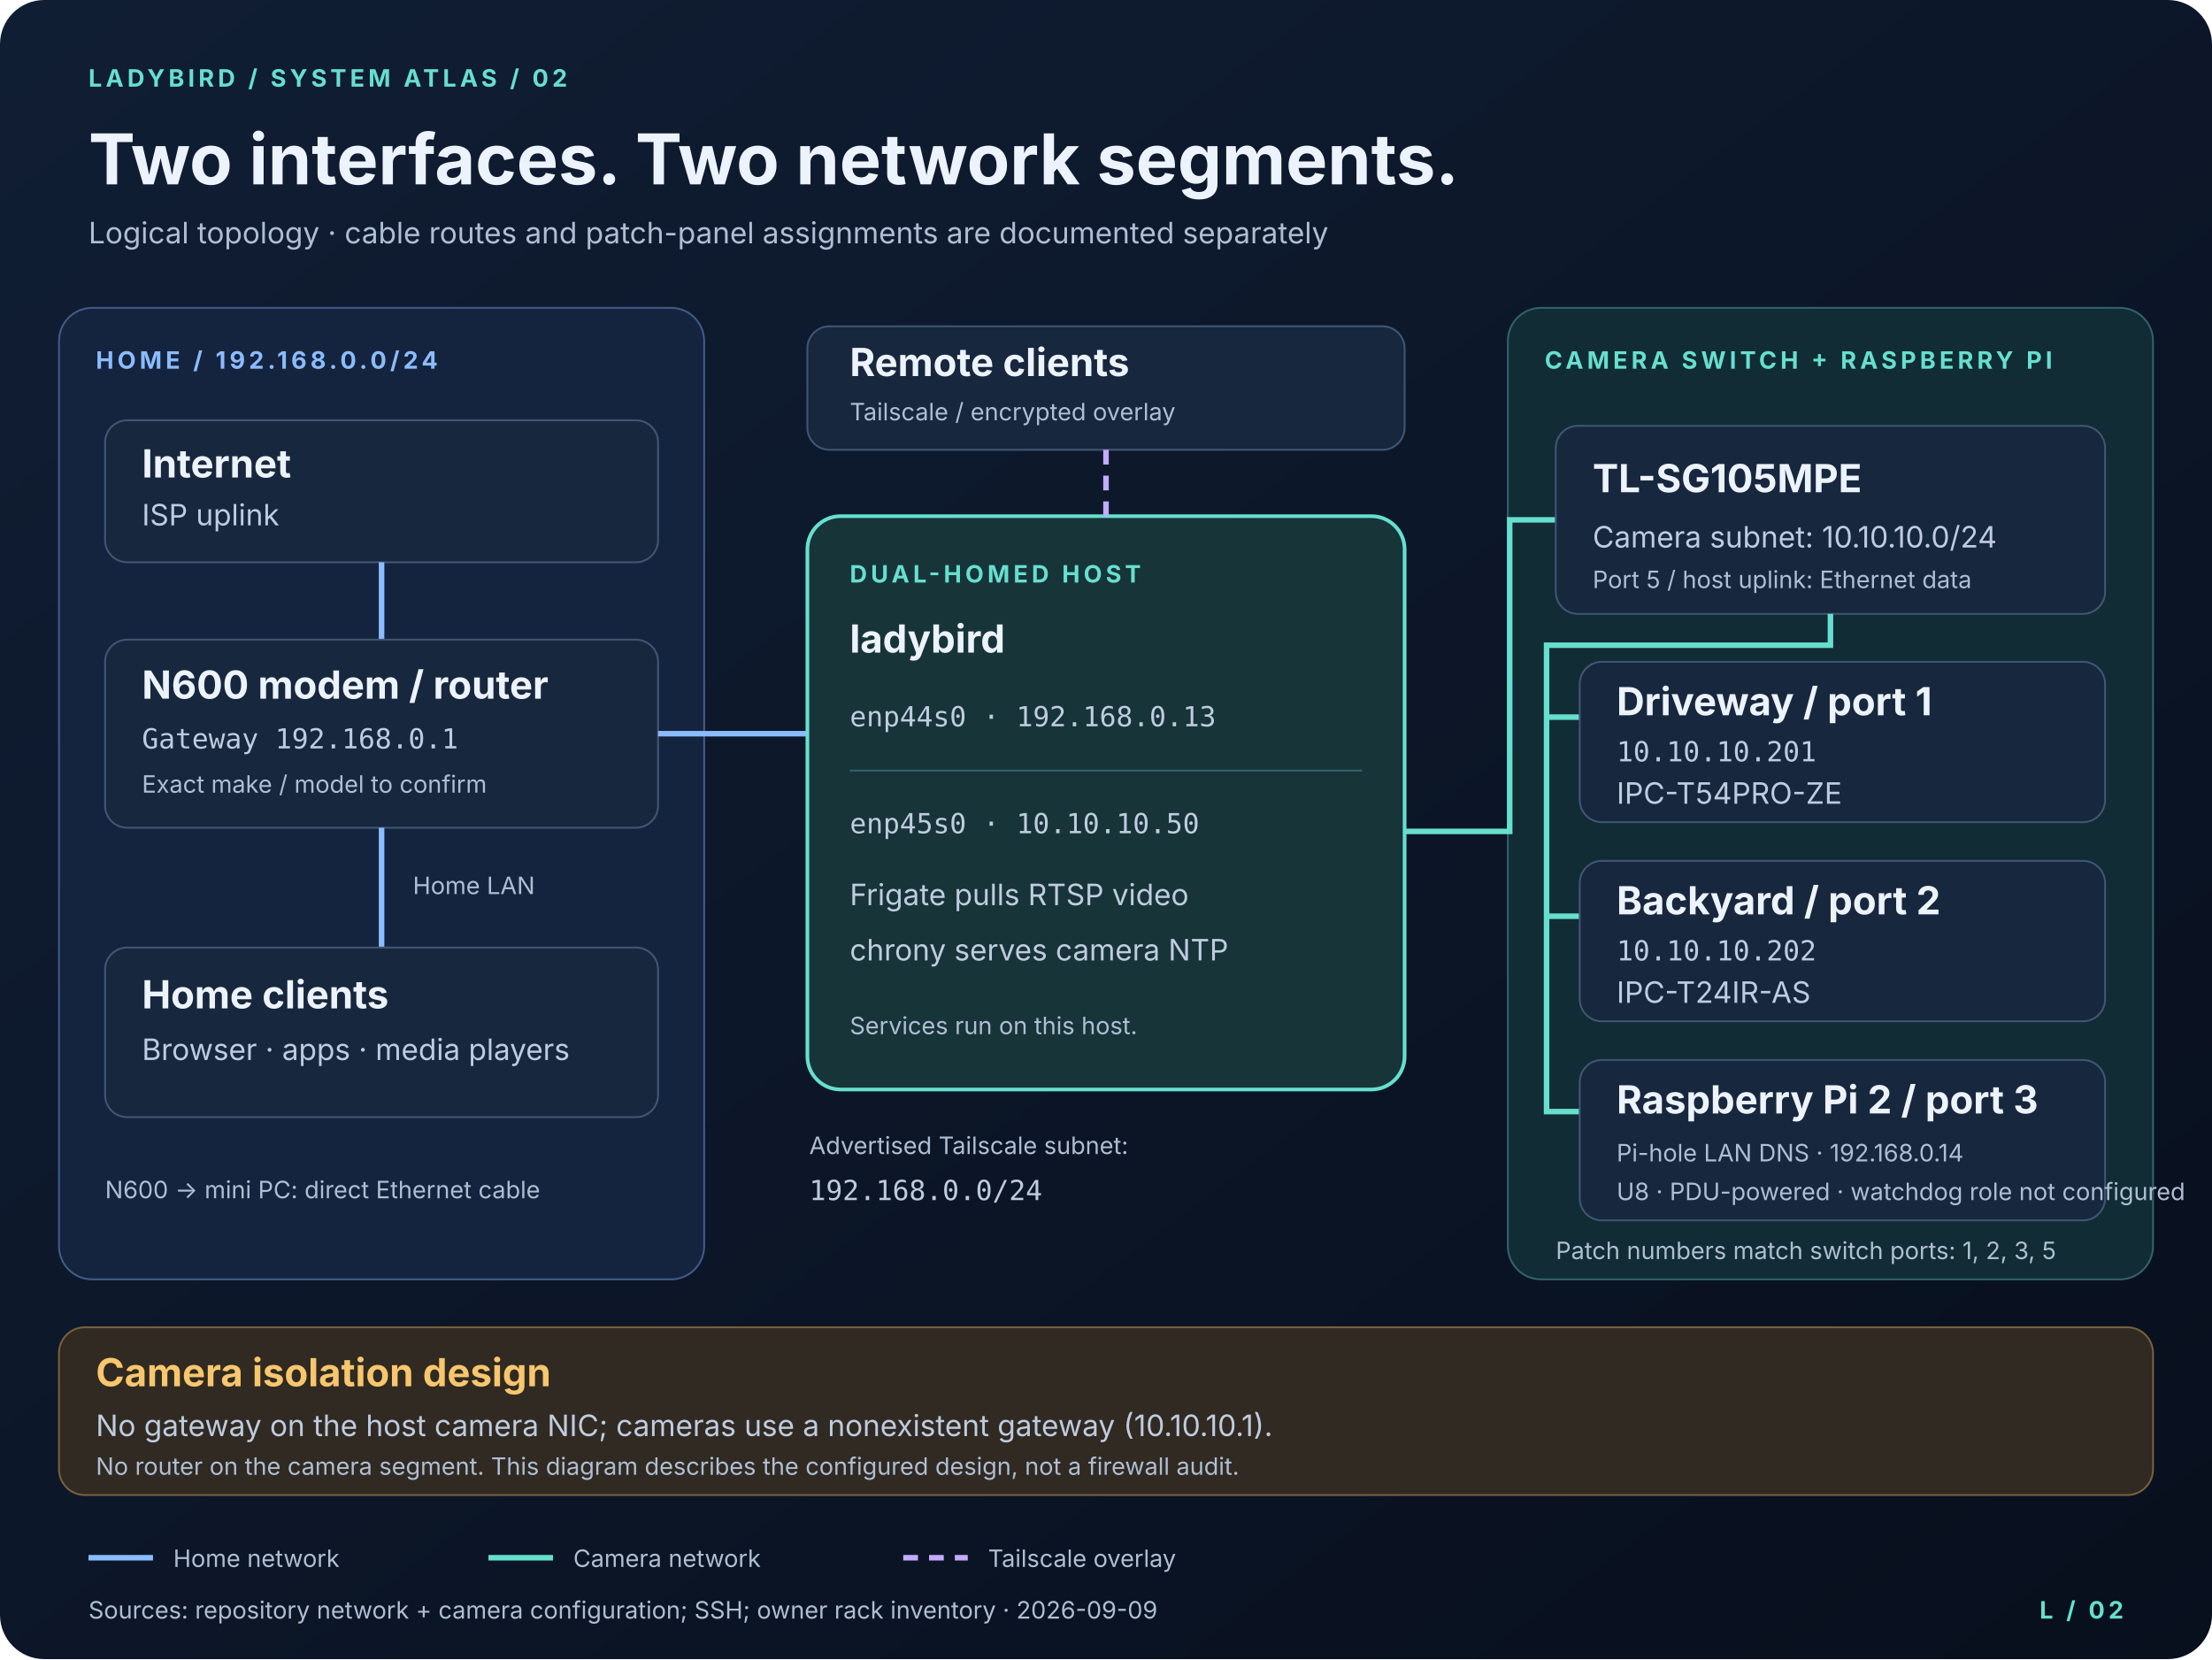
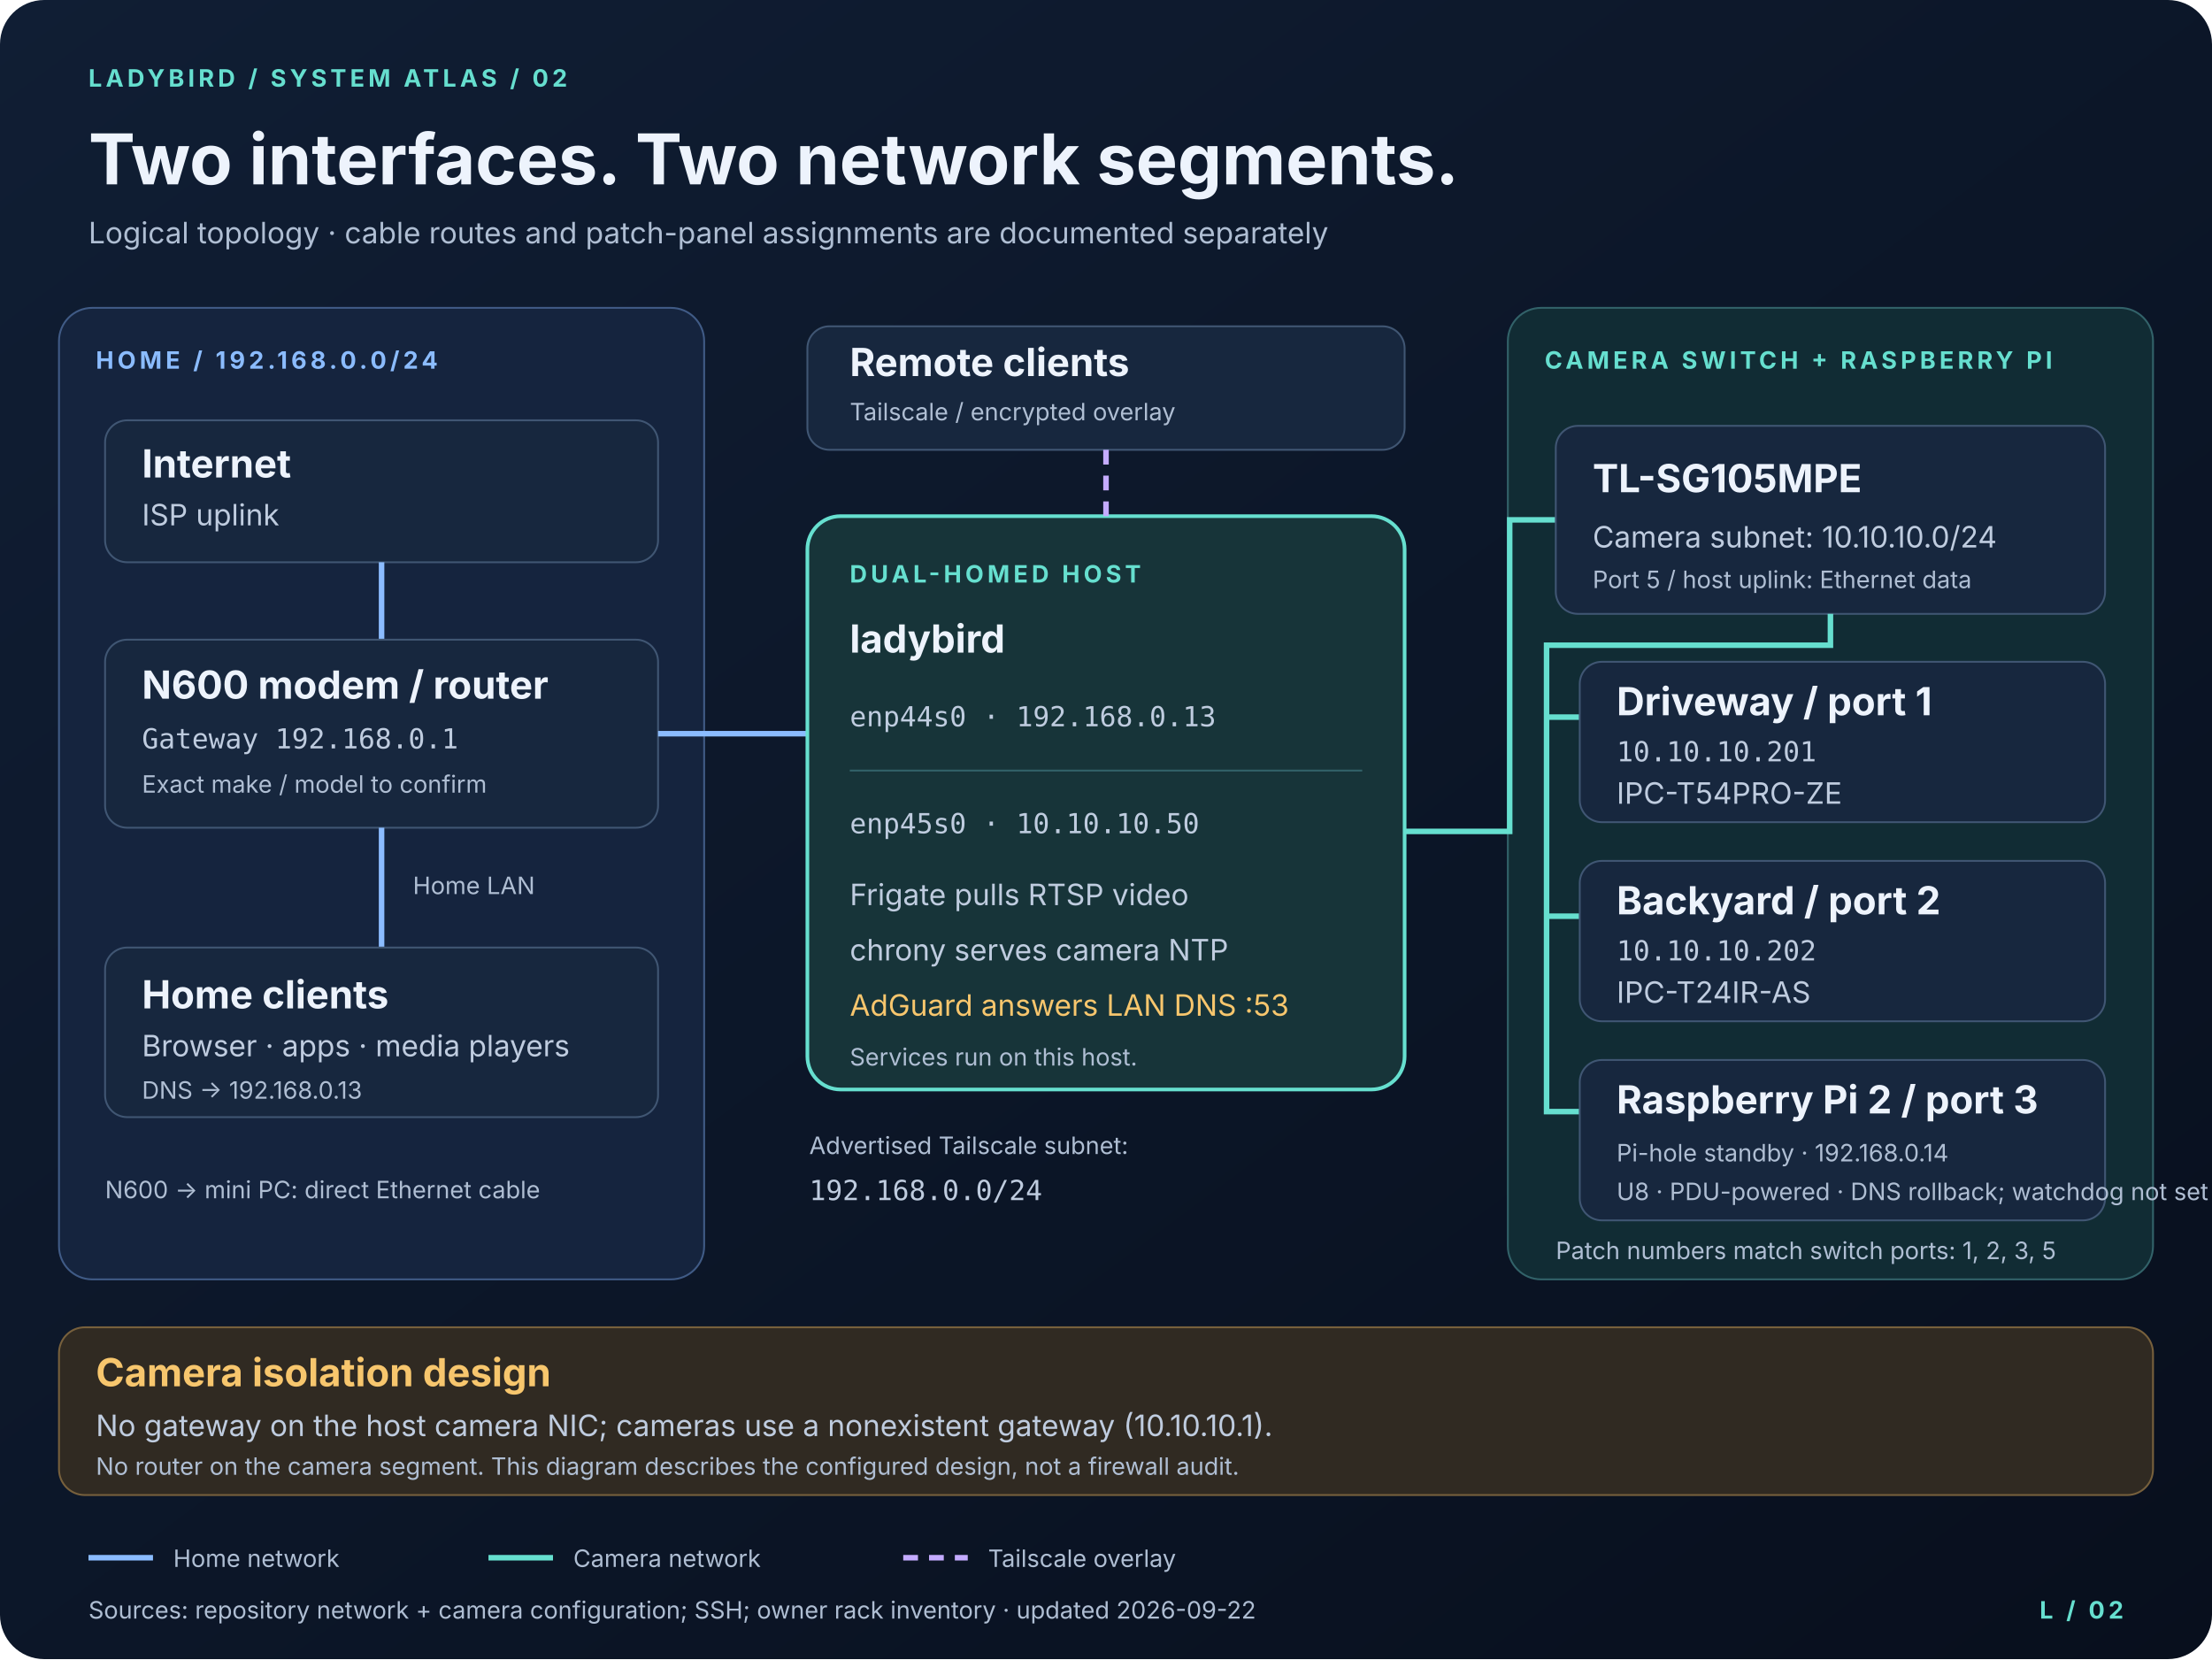
<svg xmlns="http://www.w3.org/2000/svg" width="1200" height="900" viewBox="0 0 1200 900" role="img" aria-labelledby="title desc">
  <defs>
    <linearGradient id="bg" x2="1" y2="1">
      <stop stop-color="#101e34" />
      <stop offset="1" stop-color="#080f1d" />
    </linearGradient>
    <style>text{font-family:Inter,"Segoe UI",Arial,sans-serif;fill:#edf3fc}.eyebrow{font-size:13px;font-weight:700;letter-spacing:2px;fill:#66dfcf}.title{font-size:38px;font-weight:700}.sub{font-size:16px;fill:#afbed3}.label{font-size:21px;font-weight:650}.body{font-size:16px;fill:#bfccdf}.mono{font:15px Consolas,monospace;fill:#bfccdf}.small{font-size:13px;fill:#afbed3}.card{fill:#17273e;stroke:#405673}.lan{fill:none;stroke:#8bbcff;stroke-width:3}.poe{fill:none;stroke:#66dfcf;stroke-width:3}.overlay{fill:none;stroke:#c4abff;stroke-width:3;stroke-dasharray:8 6}</style>
  </defs>
  <rect width="1200" height="900" rx="24" fill="url(#bg)" />
  <text x="48" y="47" class="eyebrow">LADYBIRD / SYSTEM ATLAS / 02</text>
  <text x="48" y="100" class="title">Two interfaces. Two network segments.</text>
  <text x="48" y="132" class="sub">Logical topology · cable routes and patch-panel assignments are documented separately</text>
  <rect x="32" y="167" width="350" height="527" rx="18" fill="#15243e" stroke="#405b86" />
  <text x="52" y="200" class="eyebrow" style="fill:#8bbcff">HOME / 192.168.0.0/24</text>
  <rect x="57" y="228" width="300" height="77" rx="12" class="card" />
  <text x="77" y="259" class="label">Internet</text>
  <text x="77" y="285" class="body">ISP uplink</text>
  <path d="M207 305v42" class="lan" />
  <rect x="57" y="347" width="300" height="102" rx="12" class="card" />
  <text x="77" y="379" class="label">N600 modem / router</text>
  <text x="77" y="406" class="mono">Gateway 192.168.0.1</text>
  <text x="77" y="430" class="small">Exact make / model to confirm</text>
  <path d="M207 449v65" class="lan" />
  <text x="224" y="485" class="small">Home LAN</text>
  <rect x="57" y="514" width="300" height="92" rx="12" class="card" />
  <text x="77" y="547" class="label">Home clients</text>
-   <text x="77" y="575" class="body">Browser · apps · media players</text>
+   <text x="77" y="573" class="body">Browser · apps · media players</text>
+   <text x="77" y="596" class="small">DNS → 192.168.0.13</text>
  <text x="57" y="650" class="small">N600 → mini PC: direct Ethernet cable</text>
  <path d="M357 398h81" class="lan" />
  <rect x="438" y="280" width="324" height="311" rx="18" fill="#173439" stroke="#66dfcf" stroke-width="2" />
  <text x="461" y="316" class="eyebrow">DUAL-HOMED HOST</text>
  <text x="461" y="354" class="label">ladybird</text>
  <text x="461" y="394" class="mono">enp44s0 · 192.168.0.13</text>
  <path d="M461 418h278" stroke="#326269" />
  <text x="461" y="452" class="mono">enp45s0 · 10.10.10.50</text>
  <text x="461" y="491" class="body">Frigate pulls RTSP video</text>
  <text x="461" y="521" class="body">chrony serves camera NTP</text>
-   <text x="461" y="561" class="small">Services run on this host.</text>
+   <text x="461" y="551" class="body" style="fill:#f7c66d">AdGuard answers LAN DNS :53</text>
+   <text x="461" y="578" class="small">Services run on this host.</text>
  <rect x="818" y="167" width="350" height="527" rx="18" fill="#112c34" stroke="#326269" />
  <text x="838" y="200" class="eyebrow">CAMERA SWITCH + RASPBERRY PI</text>
  <path d="M762 451h57v-169h25" class="poe" />
  <rect x="844" y="231" width="298" height="102" rx="12" class="card" />
  <text x="864" y="267" class="label">TL-SG105MPE</text>
  <text x="864" y="297" class="body">Camera subnet: 10.10.10.0/24</text>
  <text x="864" y="319" class="small">Port 5 / host uplink: Ethernet data</text>
  <path d="M993 333v17h-154v253h18M839 389h18M839 497h18" class="poe" />
  <rect x="857" y="359" width="285" height="87" rx="12" class="card" />
  <text x="877" y="388" class="label">Driveway / port 1</text>
  <text x="877" y="413" class="mono">10.10.10.201</text>
  <text x="877" y="436" class="body">IPC-T54PRO-ZE</text>
  <rect x="857" y="467" width="285" height="87" rx="12" class="card" />
  <text x="877" y="496" class="label">Backyard / port 2</text>
  <text x="877" y="521" class="mono">10.10.10.202</text>
  <text x="877" y="544" class="body">IPC-T24IR-AS</text>
  <rect x="857" y="575" width="285" height="87" rx="12" class="card" />
  <text x="877" y="604" class="label">Raspberry Pi 2 / port 3</text>
-   <text x="877" y="630" class="small">Pi-hole LAN DNS · 192.168.0.14</text>
-   <text x="877" y="651" class="small">U8 · PDU-powered · watchdog role not configured</text>
+   <text x="877" y="630" class="small">Pi-hole standby · 192.168.0.14</text>
+   <text x="877" y="651" class="small">U8 · PDU-powered · DNS rollback; watchdog not set up</text>
  <text x="844" y="683" class="small">Patch numbers match switch ports: 1, 2, 3, 5</text>
  <rect x="438" y="177" width="324" height="67" rx="12" class="card" />
  <text x="461" y="204" class="label">Remote clients</text>
  <text x="461" y="228" class="small">Tailscale / encrypted overlay</text>
  <path d="M600 244v36" class="overlay" />
  <text x="439" y="626" class="small">Advertised Tailscale subnet:</text>
  <text x="439" y="651" class="mono">192.168.0.0/24</text>
  <rect x="32" y="720" width="1136" height="91" rx="14" fill="#302a22" stroke="#77603c" />
  <text x="52" y="752" class="label" style="fill:#f7c66d">Camera isolation design</text>
  <text x="52" y="779" class="body">No gateway on the host camera NIC; cameras use a nonexistent gateway (10.10.10.1).</text>
  <text x="52" y="800" class="small">No router on the camera segment. This diagram describes the configured design, not a firewall audit.</text>
  <path d="M48 845h35" class="lan" />
  <text x="94" y="850" class="small">Home network</text>
  <path d="M265 845h35" class="poe" />
  <text x="311" y="850" class="small">Camera network</text>
  <path d="M490 845h35" class="overlay" />
  <text x="536" y="850" class="small">Tailscale overlay</text>
-   <text x="48" y="878" class="small">Sources: repository network + camera configuration; SSH; owner rack inventory · 2026-09-09</text>
+   <text x="48" y="878" class="small">Sources: repository network + camera configuration; SSH; owner rack inventory · updated 2026-09-22</text>
  <text x="1152" y="878" text-anchor="end" class="eyebrow">L / 02</text>
</svg>
